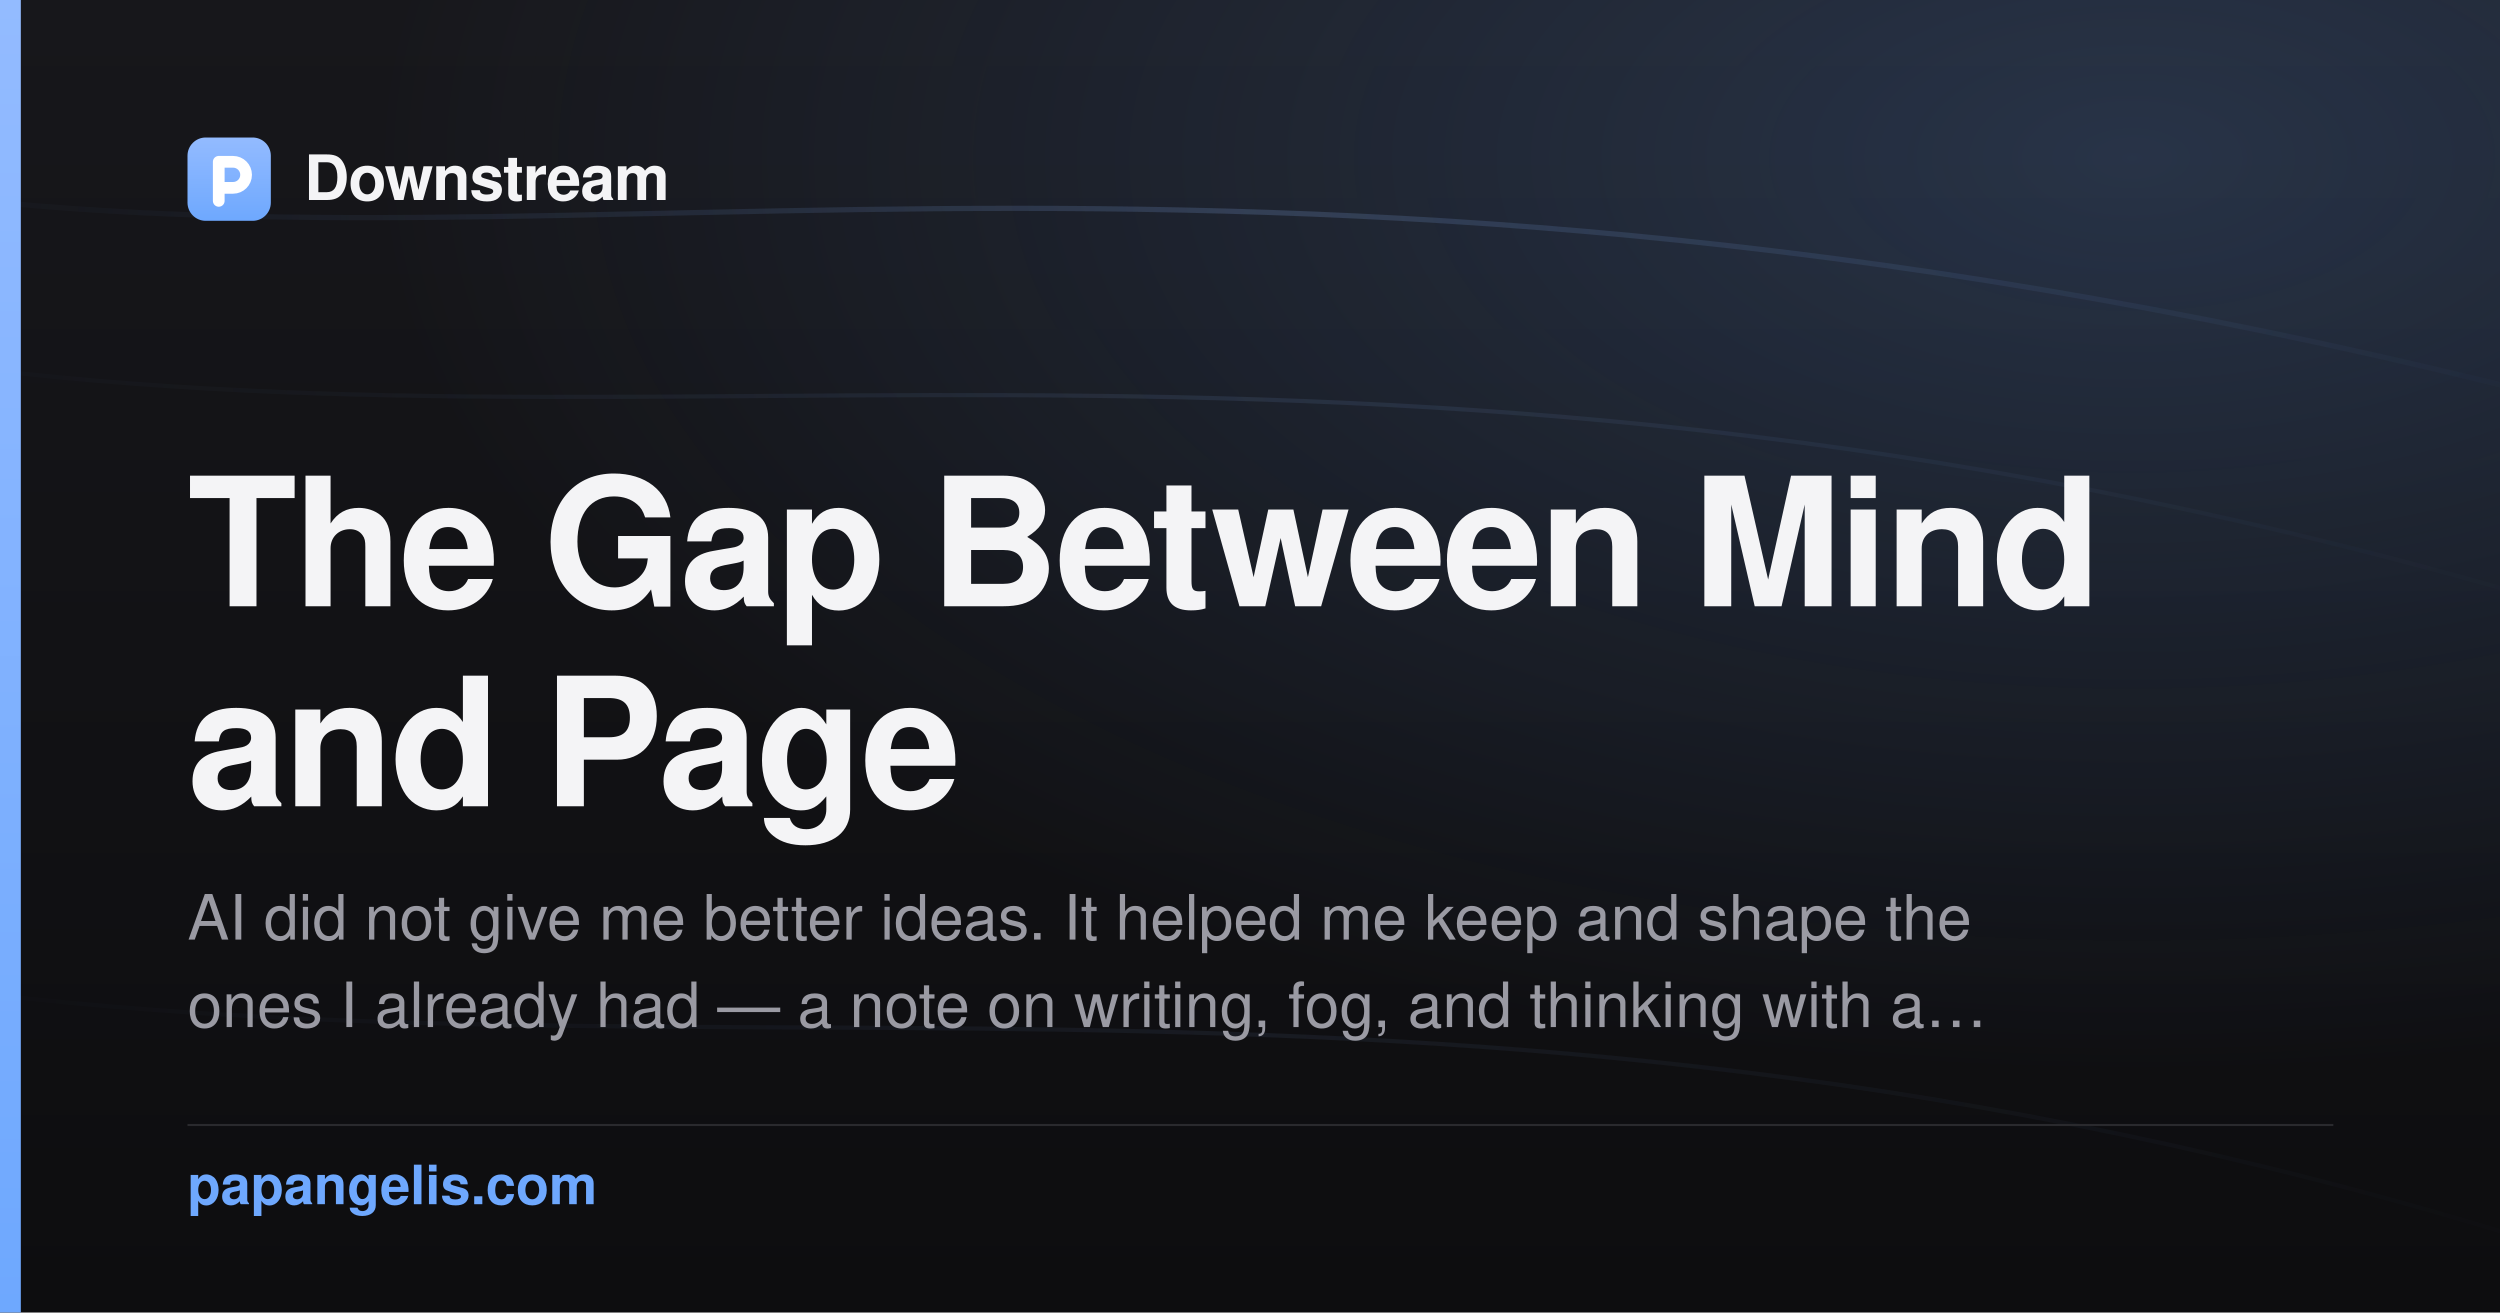
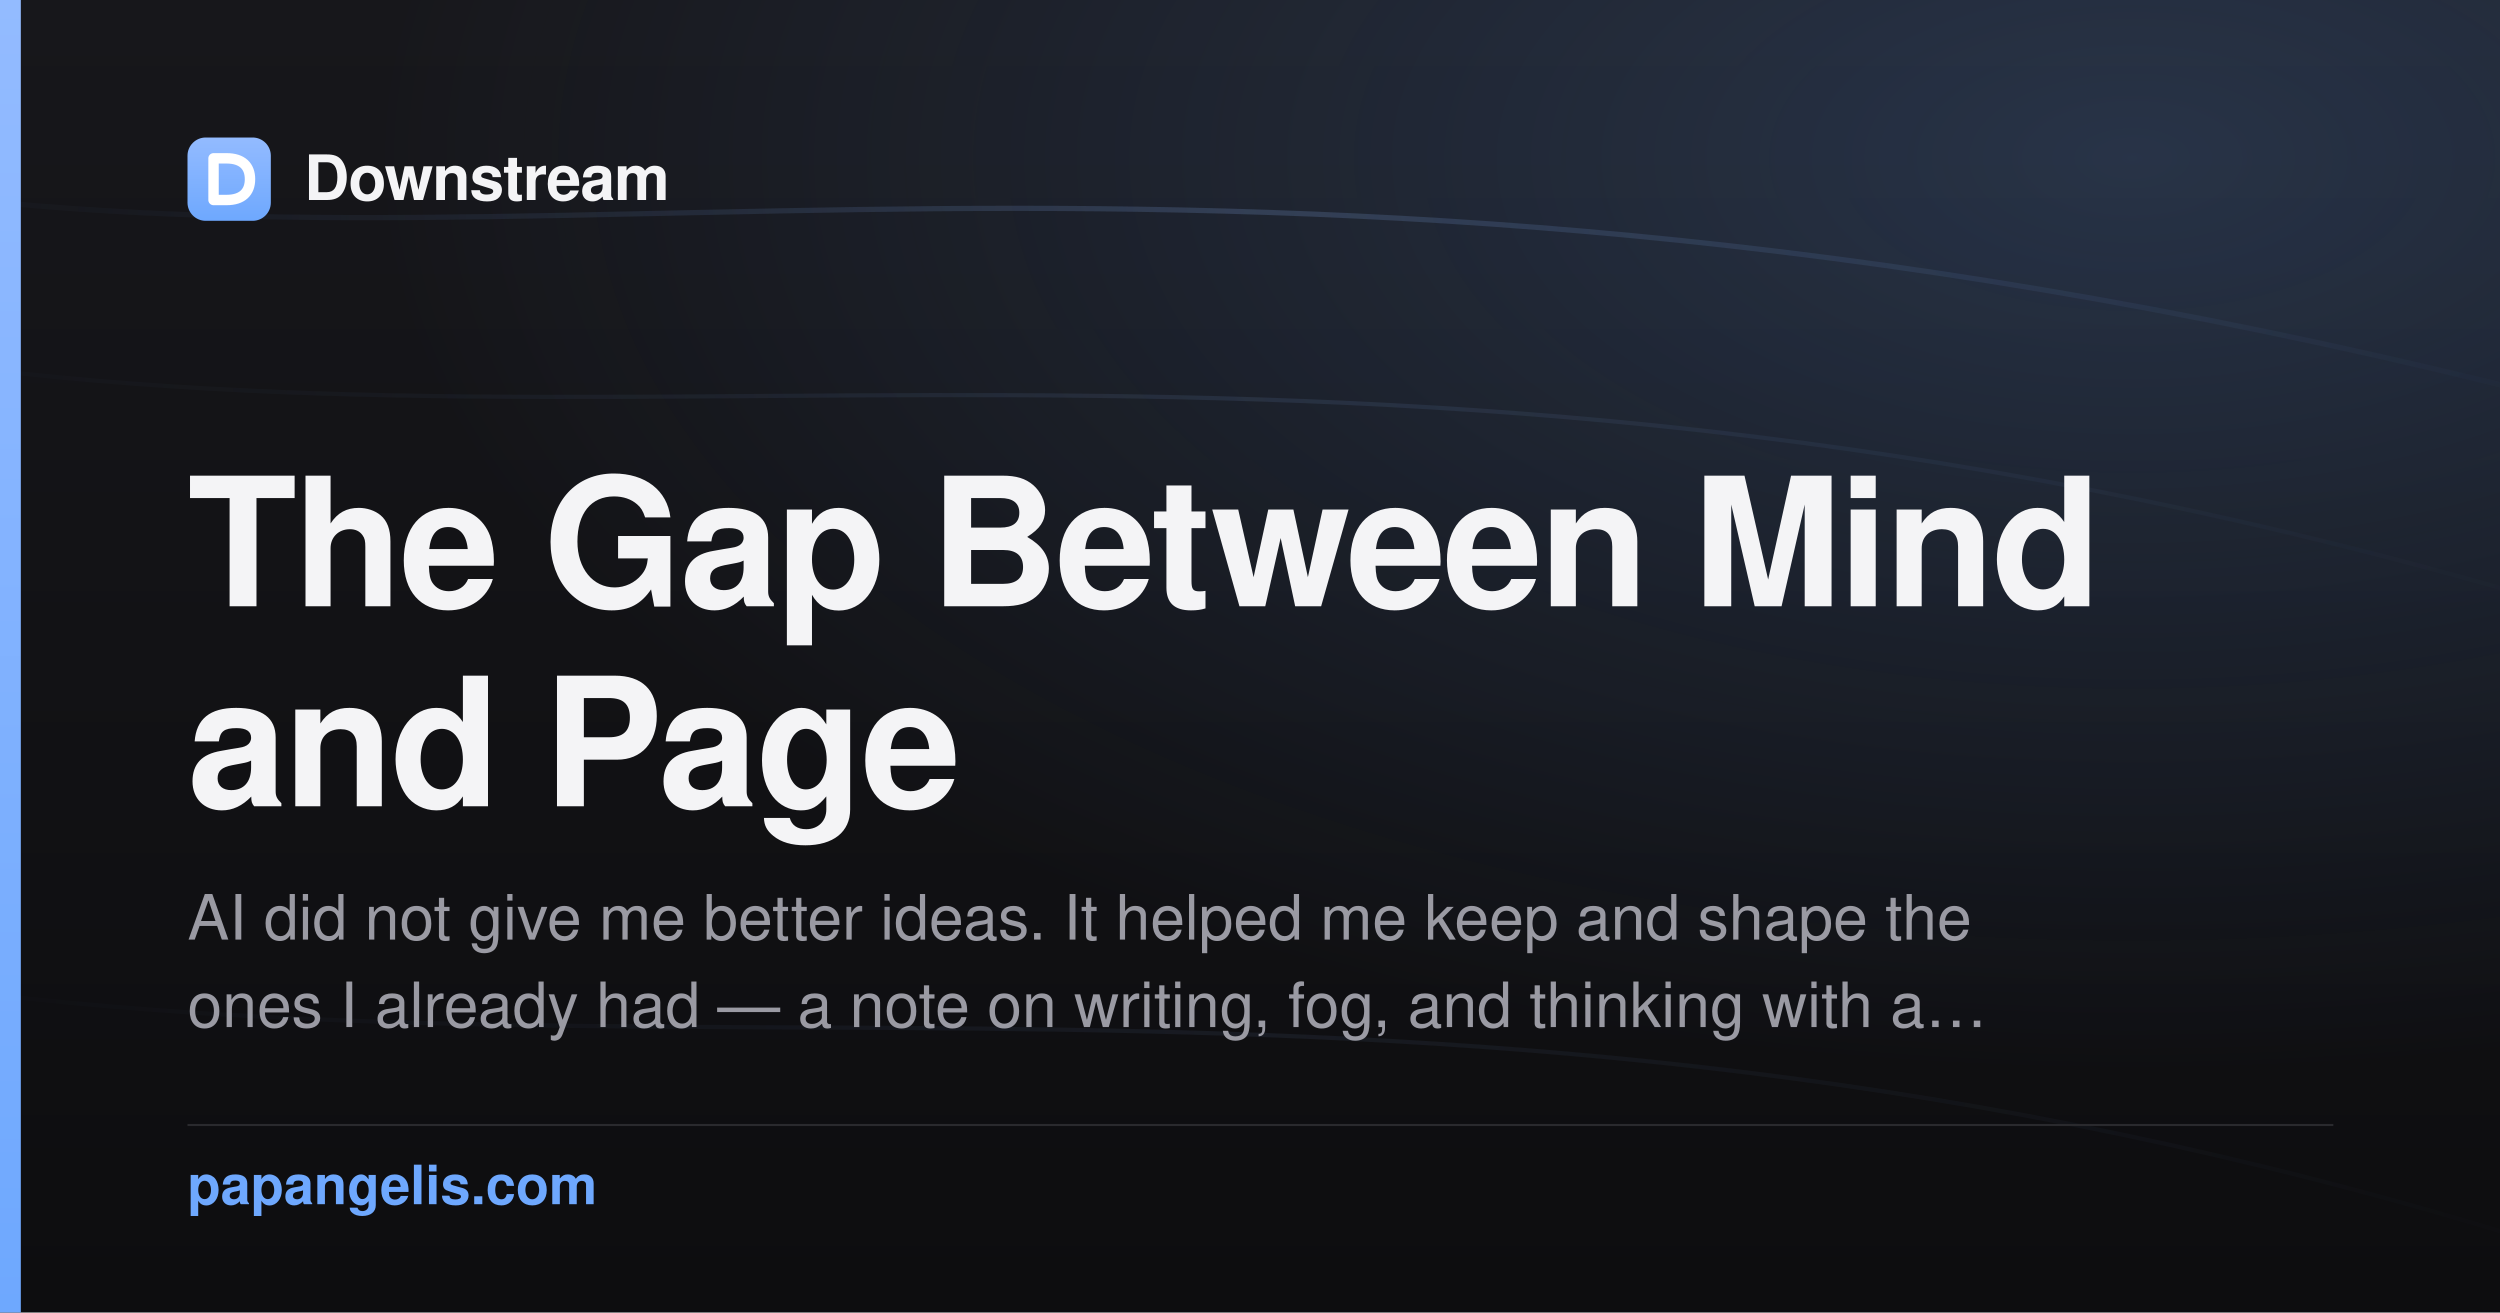
<svg xmlns="http://www.w3.org/2000/svg" width="1200" height="630" viewBox="0 0 1200 630">
  <defs>
    <linearGradient id="bg" x1="0" y1="0" x2="0" y2="1">
      <stop offset="0" stop-color="#17171b" />
      <stop offset="1" stop-color="#0d0d0f" />
    </linearGradient>
    <radialGradient id="glow" cx="0.85" cy="0.12" r="0.7">
      <stop offset="0" stop-color="#6ea8fe" stop-opacity="0.20" />
      <stop offset="1" stop-color="#6ea8fe" stop-opacity="0" />
    </radialGradient>
    <linearGradient id="bar" x1="0" y1="0" x2="0" y2="1">
      <stop offset="0" stop-color="#93bbff" />
      <stop offset="1" stop-color="#6ea8fe" />
    </linearGradient>
    <linearGradient id="stream" x1="0" y1="0" x2="1" y2="0">
      <stop offset="0" stop-color="#6ea8fe" stop-opacity="0" />
      <stop offset="0.5" stop-color="#93bbff" />
      <stop offset="1" stop-color="#6ea8fe" stop-opacity="0" />
    </linearGradient>
  </defs>
  <g font-family="'Helvetica Neue', Helvetica, Arial, sans-serif">
    <rect width="1200" height="630" fill="url(#bg)" />
    <rect width="1200" height="630" fill="url(#glow)" />
    <path d="M -60 90 C 280 140, 620 30, 1260 200" fill="none" stroke="url(#stream)" stroke-width="2.5" stroke-opacity="0.18" />
    <path d="M -60 170 C 320 230, 680 120, 1260 300" fill="none" stroke="url(#stream)" stroke-width="2" stroke-opacity="0.1" />
    <path d="M -60 470 C 340 530, 720 430, 1260 610" fill="none" stroke="url(#stream)" stroke-width="2" stroke-opacity="0.07" />
    <rect x="0" y="0" width="10" height="630" fill="url(#bar)" />
    <g>
-       <g>
-         <rect x="90" y="66" width="40" height="40" rx="8.75" fill="url(#bar)" />
-         <path d="M 105 96.417 V 77.667 h 6.875 a 6.25 6.25 0 0 1 0 12.5 H 105" fill="none" stroke="#ffffff" stroke-width="5.625" stroke-linecap="round" stroke-linejoin="round" />
+       <g transform="translate(90 66) scale(0.625)">
+         <rect width="64" height="64" rx="14" fill="url(#bar)" />
+         <path d="M20 16 H30 C42 16 48 22 48 32 C48 42 42 48 30 48 H20 Z" fill="none" stroke="#ffffff" stroke-width="8" stroke-linejoin="round" />
      </g>
      <text x="146" y="96" font-size="30" font-weight="700" letter-spacing="-0.5" fill="#f4f4f6">Downstream</text>
    </g>
    <text x="90" y="291" font-size="86" font-weight="700" letter-spacing="-1.5" fill="#f4f4f6">The Gap Between Mind</text>
    <text x="90" y="387" font-size="86" font-weight="700" letter-spacing="-1.5" fill="#f4f4f6">and Page</text>
    <text x="90" y="451" font-size="30" font-weight="400" fill="#9a9aa3">AI did not give me better ideas. It helped me keep and shape the</text>
    <text x="90" y="493" font-size="30" font-weight="400" fill="#9a9aa3">ones I already had — a note on writing, fog, and thinking with a…</text>
    <line x1="90" y1="540" x2="1120" y2="540" stroke="#2a2a2e" stroke-width="1" />
    <text x="90" y="578" font-size="26" font-weight="600" fill="#6ea8fe">papangelis.com</text>
  </g>
</svg>
